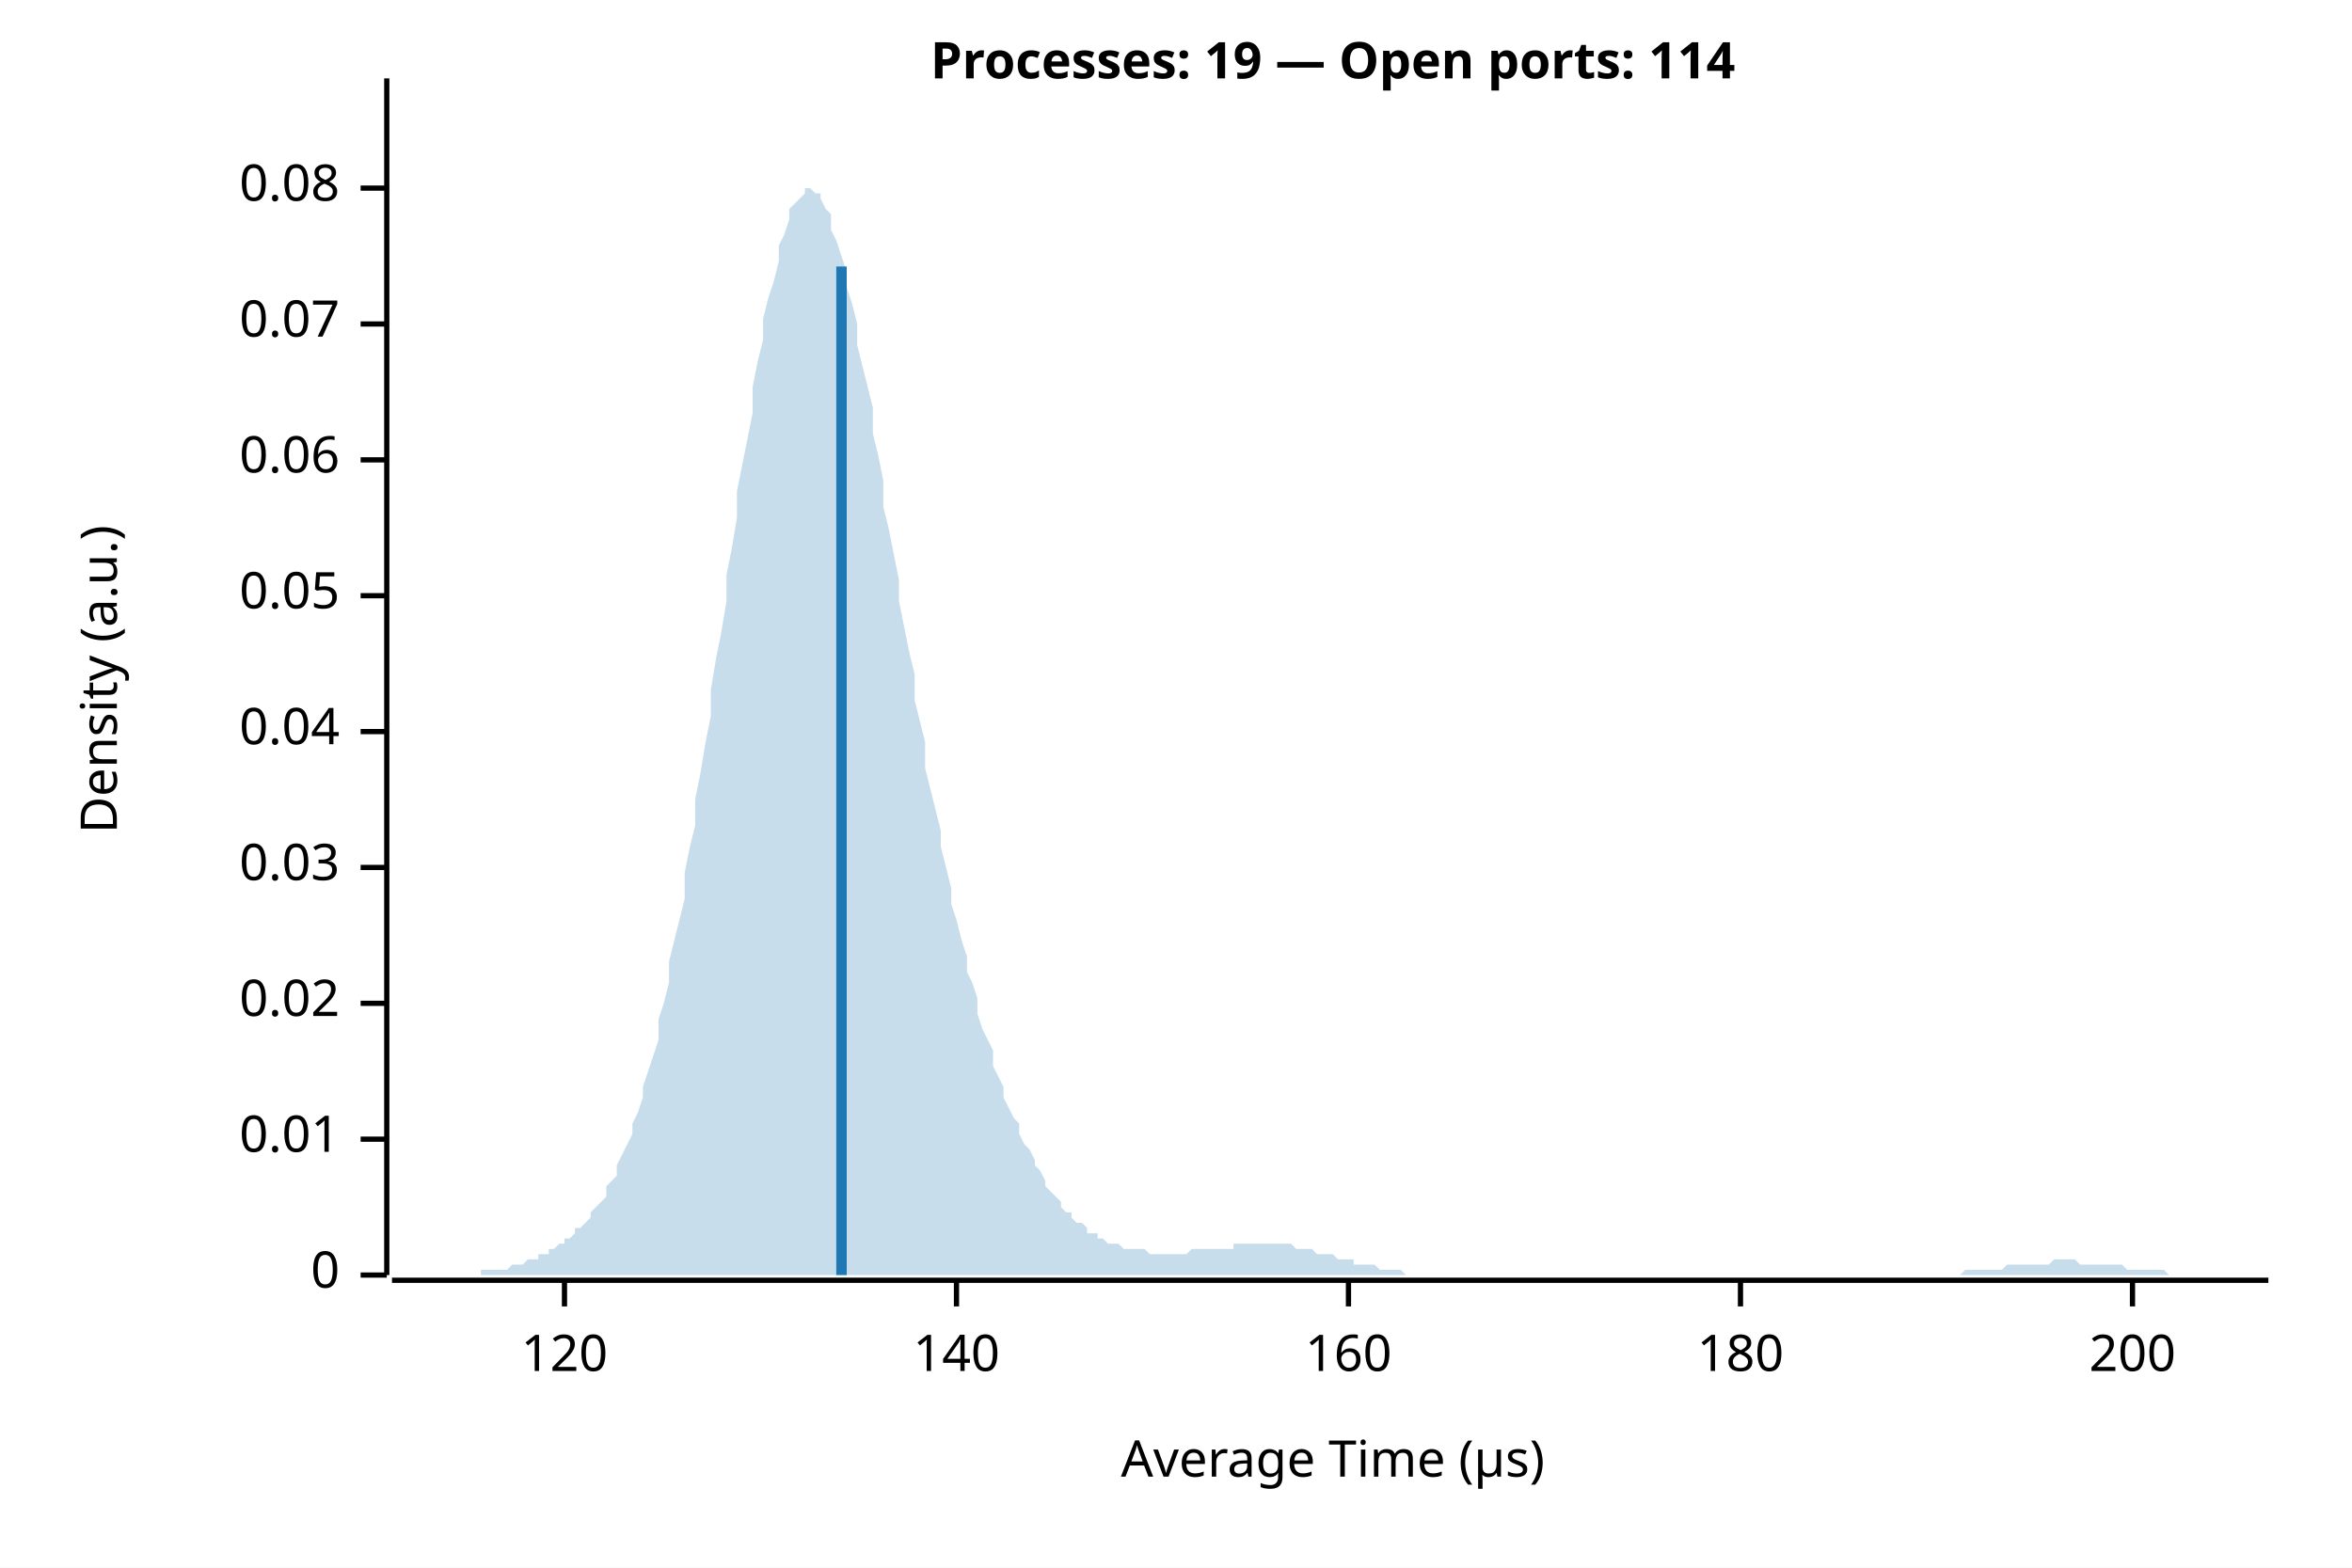
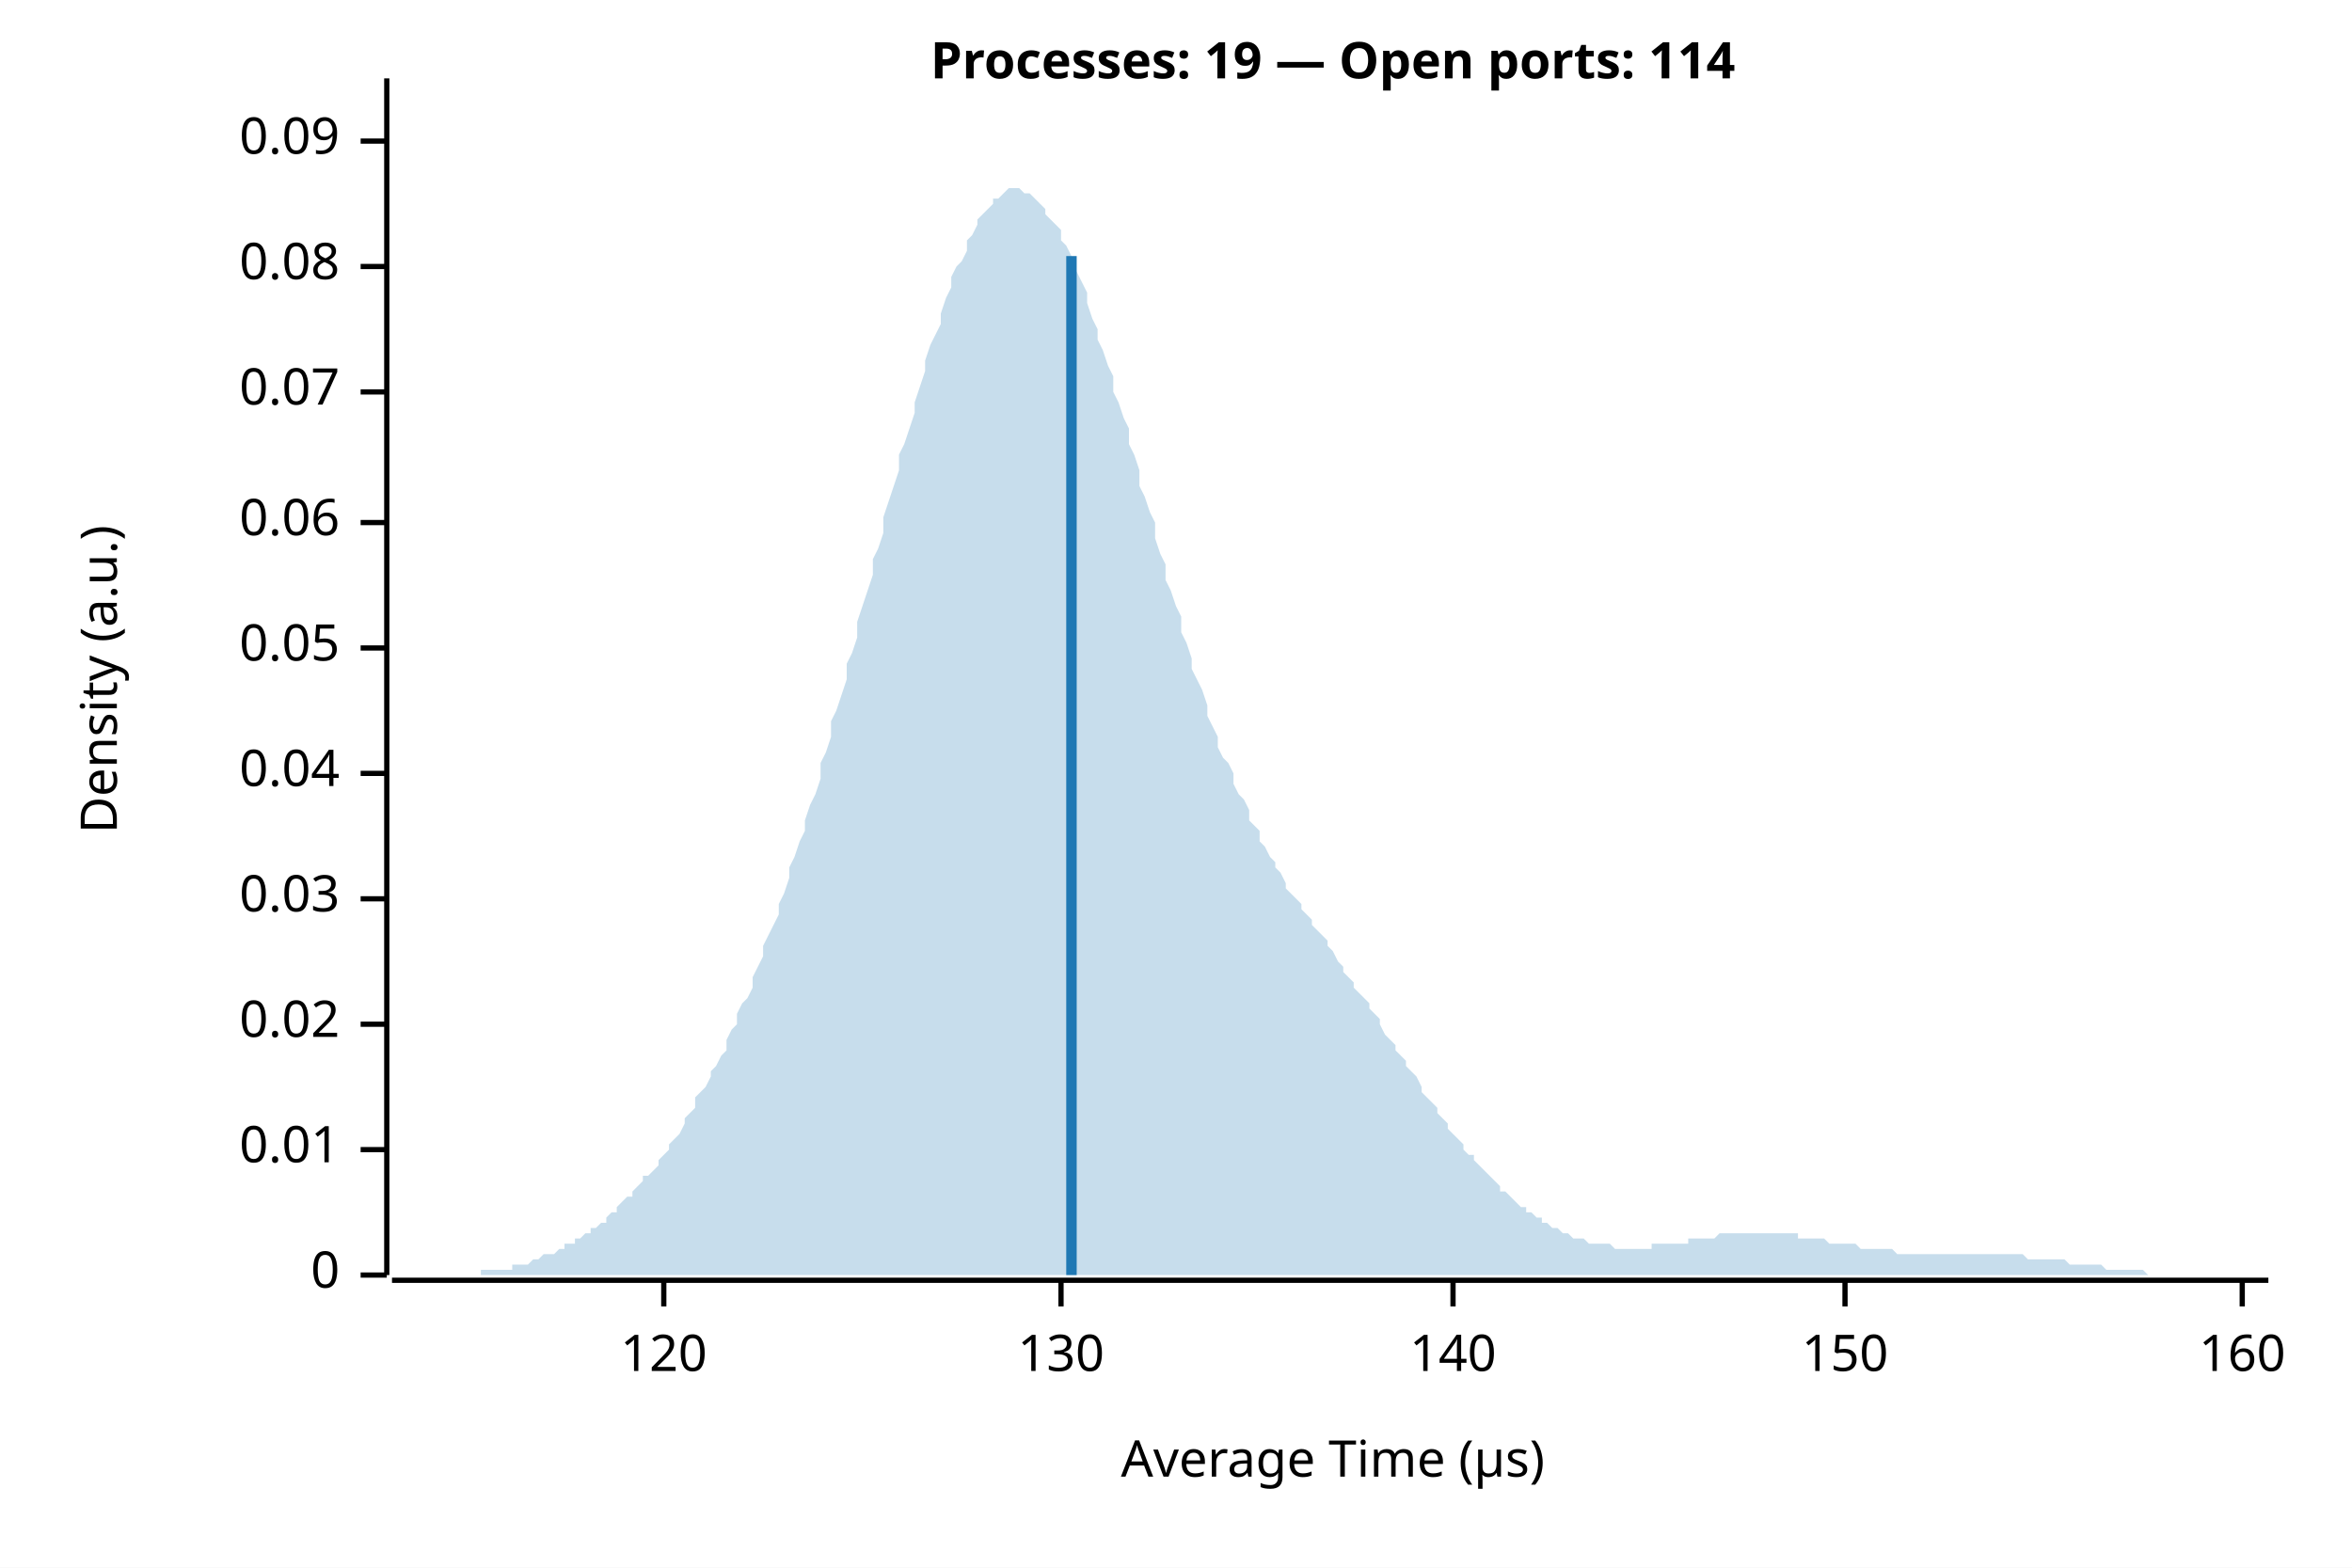
<svg xmlns="http://www.w3.org/2000/svg" width="450" height="300" viewBox="0 0 450 300">
  <rect width="100%" height="100%" fill="white" />
  <text x="255" y="15" font-weight="bold" text-anchor="middle" font-family="sans-serif" font-size="9.677" opacity="1" fill="#000000">Processes: 19 — Open ports: 114</text>
  <text x="15" y="130" dy="0.76em" text-anchor="middle" font-family="sans-serif" font-size="9.677" opacity="1" fill="#000000" transform="rotate(270, 15, 130)">
Density (a.u.)
</text>
  <text x="255" y="285" dy="-0.5ex" text-anchor="middle" font-family="sans-serif" font-size="9.677" opacity="1" fill="#000000">
Average Time (µs)
</text>
  <polyline fill="none" opacity="1" stroke="#000000" stroke-width="1" points="74,15 74,244 " />
  <text x="65" y="244" dy="0.5ex" text-anchor="end" font-family="sans-serif" font-size="9.677" opacity="1" fill="#000000">
0
</text>
  <polyline fill="none" opacity="1" stroke="#000000" stroke-width="1" points="69,244 74,244 " />
-   <text x="65" y="218" dy="0.5ex" text-anchor="end" font-family="sans-serif" font-size="9.677" opacity="1" fill="#000000">
+   <text x="65" y="220" dy="0.5ex" text-anchor="end" font-family="sans-serif" font-size="9.677" opacity="1" fill="#000000">
0.01
</text>
-   <polyline fill="none" opacity="1" stroke="#000000" stroke-width="1" points="69,218 74,218 " />
-   <text x="65" y="192" dy="0.5ex" text-anchor="end" font-family="sans-serif" font-size="9.677" opacity="1" fill="#000000">
+   <polyline fill="none" opacity="1" stroke="#000000" stroke-width="1" points="69,220 74,220 " />
+   <text x="65" y="196" dy="0.5ex" text-anchor="end" font-family="sans-serif" font-size="9.677" opacity="1" fill="#000000">
0.02
</text>
-   <polyline fill="none" opacity="1" stroke="#000000" stroke-width="1" points="69,192 74,192 " />
-   <text x="65" y="166" dy="0.5ex" text-anchor="end" font-family="sans-serif" font-size="9.677" opacity="1" fill="#000000">
+   <polyline fill="none" opacity="1" stroke="#000000" stroke-width="1" points="69,196 74,196 " />
+   <text x="65" y="172" dy="0.5ex" text-anchor="end" font-family="sans-serif" font-size="9.677" opacity="1" fill="#000000">
0.03
</text>
-   <polyline fill="none" opacity="1" stroke="#000000" stroke-width="1" points="69,166 74,166 " />
-   <text x="65" y="140" dy="0.5ex" text-anchor="end" font-family="sans-serif" font-size="9.677" opacity="1" fill="#000000">
+   <polyline fill="none" opacity="1" stroke="#000000" stroke-width="1" points="69,172 74,172 " />
+   <text x="65" y="148" dy="0.5ex" text-anchor="end" font-family="sans-serif" font-size="9.677" opacity="1" fill="#000000">
0.04
</text>
-   <polyline fill="none" opacity="1" stroke="#000000" stroke-width="1" points="69,140 74,140 " />
-   <text x="65" y="114" dy="0.5ex" text-anchor="end" font-family="sans-serif" font-size="9.677" opacity="1" fill="#000000">
+   <polyline fill="none" opacity="1" stroke="#000000" stroke-width="1" points="69,148 74,148 " />
+   <text x="65" y="124" dy="0.5ex" text-anchor="end" font-family="sans-serif" font-size="9.677" opacity="1" fill="#000000">
0.05
</text>
-   <polyline fill="none" opacity="1" stroke="#000000" stroke-width="1" points="69,114 74,114 " />
-   <text x="65" y="88" dy="0.5ex" text-anchor="end" font-family="sans-serif" font-size="9.677" opacity="1" fill="#000000">
+   <polyline fill="none" opacity="1" stroke="#000000" stroke-width="1" points="69,124 74,124 " />
+   <text x="65" y="100" dy="0.5ex" text-anchor="end" font-family="sans-serif" font-size="9.677" opacity="1" fill="#000000">
0.06
</text>
-   <polyline fill="none" opacity="1" stroke="#000000" stroke-width="1" points="69,88 74,88 " />
-   <text x="65" y="62" dy="0.5ex" text-anchor="end" font-family="sans-serif" font-size="9.677" opacity="1" fill="#000000">
+   <polyline fill="none" opacity="1" stroke="#000000" stroke-width="1" points="69,100 74,100 " />
+   <text x="65" y="75" dy="0.5ex" text-anchor="end" font-family="sans-serif" font-size="9.677" opacity="1" fill="#000000">
0.07
</text>
-   <polyline fill="none" opacity="1" stroke="#000000" stroke-width="1" points="69,62 74,62 " />
-   <text x="65" y="36" dy="0.5ex" text-anchor="end" font-family="sans-serif" font-size="9.677" opacity="1" fill="#000000">
+   <polyline fill="none" opacity="1" stroke="#000000" stroke-width="1" points="69,75 74,75 " />
+   <text x="65" y="51" dy="0.5ex" text-anchor="end" font-family="sans-serif" font-size="9.677" opacity="1" fill="#000000">
0.08
</text>
-   <polyline fill="none" opacity="1" stroke="#000000" stroke-width="1" points="69,36 74,36 " />
+   <polyline fill="none" opacity="1" stroke="#000000" stroke-width="1" points="69,51 74,51 " />
+   <text x="65" y="27" dy="0.5ex" text-anchor="end" font-family="sans-serif" font-size="9.677" opacity="1" fill="#000000">
+ 0.09
+ </text>
+   <polyline fill="none" opacity="1" stroke="#000000" stroke-width="1" points="69,27 74,27 " />
  <polyline fill="none" opacity="1" stroke="#000000" stroke-width="1" points="75,245 434,245 " />
-   <text x="108" y="255" dy="0.76em" text-anchor="middle" font-family="sans-serif" font-size="9.677" opacity="1" fill="#000000">
+   <text x="127" y="255" dy="0.76em" text-anchor="middle" font-family="sans-serif" font-size="9.677" opacity="1" fill="#000000">
120
</text>
-   <polyline fill="none" opacity="1" stroke="#000000" stroke-width="1" points="108,245 108,250 " />
-   <text x="183" y="255" dy="0.76em" text-anchor="middle" font-family="sans-serif" font-size="9.677" opacity="1" fill="#000000">
+   <polyline fill="none" opacity="1" stroke="#000000" stroke-width="1" points="127,245 127,250 " />
+   <text x="203" y="255" dy="0.76em" text-anchor="middle" font-family="sans-serif" font-size="9.677" opacity="1" fill="#000000">
+ 130
+ </text>
+   <polyline fill="none" opacity="1" stroke="#000000" stroke-width="1" points="203,245 203,250 " />
+   <text x="278" y="255" dy="0.76em" text-anchor="middle" font-family="sans-serif" font-size="9.677" opacity="1" fill="#000000">
140
</text>
-   <polyline fill="none" opacity="1" stroke="#000000" stroke-width="1" points="183,245 183,250 " />
-   <text x="258" y="255" dy="0.76em" text-anchor="middle" font-family="sans-serif" font-size="9.677" opacity="1" fill="#000000">
+   <polyline fill="none" opacity="1" stroke="#000000" stroke-width="1" points="278,245 278,250 " />
+   <text x="353" y="255" dy="0.76em" text-anchor="middle" font-family="sans-serif" font-size="9.677" opacity="1" fill="#000000">
+ 150
+ </text>
+   <polyline fill="none" opacity="1" stroke="#000000" stroke-width="1" points="353,245 353,250 " />
+   <text x="429" y="255" dy="0.76em" text-anchor="middle" font-family="sans-serif" font-size="9.677" opacity="1" fill="#000000">
160
</text>
-   <polyline fill="none" opacity="1" stroke="#000000" stroke-width="1" points="258,245 258,250 " />
-   <text x="333" y="255" dy="0.76em" text-anchor="middle" font-family="sans-serif" font-size="9.677" opacity="1" fill="#000000">
- 180
- </text>
-   <polyline fill="none" opacity="1" stroke="#000000" stroke-width="1" points="333,245 333,250 " />
-   <text x="408" y="255" dy="0.76em" text-anchor="middle" font-family="sans-serif" font-size="9.677" opacity="1" fill="#000000">
- 200
- </text>
-   <polyline fill="none" opacity="1" stroke="#000000" stroke-width="1" points="408,245 408,250 " />
-   <polygon opacity="0.25" fill="#1F78B4" points="75,244 75,244 76,244 77,244 77,244 78,244 79,244 80,244 80,244 81,244 82,244 82,244 83,244 84,244 85,244 85,244 86,244 87,244 87,244 88,244 89,244 90,244 90,244 91,244 92,244 92,243 93,243 94,243 95,243 95,243 96,243 97,243 98,242 98,242 99,242 100,242 100,242 101,241 102,241 103,241 103,240 104,240 105,240 105,239 106,239 107,238 108,238 108,237 109,237 110,236 110,235 111,235 112,234 113,233 113,232 114,231 115,230 116,229 116,227 117,226 118,225 118,223 119,221 120,219 121,217 121,215 122,213 123,210 123,208 124,205 125,202 126,199 126,195 127,192 128,188 128,184 129,180 130,176 131,172 131,167 132,162 133,158 133,153 134,148 135,142 136,137 136,132 137,126 138,121 139,115 139,110 140,105 141,99 141,94 142,89 143,84 144,79 144,74 145,69 146,65 146,61 147,57 148,54 149,50 149,47 150,45 151,42 151,40 152,39 153,38 154,37 154,36 155,36 156,37 157,37 157,38 158,40 159,41 159,44 160,46 161,49 162,52 162,55 163,58 164,62 164,66 165,70 166,74 167,78 167,83 168,87 169,92 169,97 170,101 171,106 172,111 172,115 173,120 174,125 175,129 175,134 176,138 177,142 177,147 178,151 179,155 180,159 180,162 181,166 182,170 182,173 183,176 184,180 185,183 185,186 186,188 187,191 187,194 188,197 189,199 190,201 190,204 191,206 192,208 192,210 193,212 194,214 195,215 195,217 196,219 197,220 198,222 198,223 199,224 200,226 200,227 201,228 202,229 203,230 203,231 204,232 205,232 205,233 206,234 207,234 208,235 208,236 209,236 210,236 210,237 211,237 212,238 213,238 213,238 214,238 215,239 216,239 216,239 217,239 218,239 218,239 219,239 220,240 221,240 221,240 222,240 223,240 223,240 224,240 225,240 226,240 226,240 227,240 228,239 228,239 229,239 230,239 231,239 231,239 232,239 233,239 233,239 234,239 235,239 236,239 236,238 237,238 238,238 239,238 239,238 240,238 241,238 241,238 242,238 243,238 244,238 244,238 245,238 246,238 246,238 247,238 248,239 249,239 249,239 250,239 251,239 251,239 252,240 253,240 254,240 254,240 255,240 256,241 257,241 257,241 258,241 259,241 259,242 260,242 261,242 262,242 262,242 263,242 264,243 264,243 265,243 266,243 267,243 267,243 268,243 269,244 269,244 270,244 271,244 272,244 272,244 273,244 274,244 275,244 275,244 276,244 277,244 277,244 278,244 279,244 280,244 280,244 281,244 282,244 282,244 283,244 284,244 285,244 285,244 286,244 287,244 287,244 288,244 289,244 290,244 290,244 291,244 292,244 292,244 293,244 294,244 295,244 295,244 296,244 297,244 298,244 298,244 299,244 300,244 300,244 301,244 302,244 303,244 303,244 304,244 305,244 305,244 306,244 307,244 308,244 308,244 309,244 310,244 310,244 311,244 312,244 313,244 313,244 314,244 315,244 316,244 316,244 317,244 318,244 318,244 319,244 320,244 321,244 321,244 322,244 323,244 323,244 324,244 325,244 326,244 326,244 327,244 328,244 328,244 329,244 330,244 331,244 331,244 332,244 333,244 333,244 334,244 335,244 336,244 336,244 337,244 338,244 339,244 339,244 340,244 341,244 341,244 342,244 343,244 344,244 344,244 345,244 346,244 346,244 347,244 348,244 349,244 349,244 350,244 351,244 351,244 352,244 353,244 354,244 354,244 355,244 356,244 357,244 357,244 358,244 359,244 359,244 360,244 361,244 362,244 362,244 363,244 364,244 364,244 365,244 366,244 367,244 367,244 368,244 369,244 369,244 370,244 371,244 372,244 372,244 373,244 374,244 375,244 375,244 376,243 377,243 377,243 378,243 379,243 380,243 380,243 381,243 382,243 382,243 383,243 384,242 385,242 385,242 386,242 387,242 387,242 388,242 389,242 390,242 390,242 391,242 392,242 392,242 393,241 394,241 395,241 395,241 396,241 397,241 398,242 398,242 399,242 400,242 400,242 401,242 402,242 403,242 403,242 404,242 405,242 405,242 406,242 407,243 408,243 408,243 409,243 410,243 410,243 411,243 412,243 413,243 413,243 414,243 415,244 416,244 416,244 417,244 418,244 418,244 419,244 420,244 421,244 421,244 422,244 423,244 423,244 424,244 425,244 426,244 426,244 427,244 428,244 428,244 429,244 430,244 431,244 431,244 432,244 433,244 434,244 434,244 75,244 " />
-   <polyline fill="none" opacity="1" stroke="#1F78B4" stroke-width="2" points="161,244 161,51 " />
+   <polyline fill="none" opacity="1" stroke="#000000" stroke-width="1" points="429,245 429,250 " />
+   <polygon opacity="0.25" fill="#1F78B4" points="75,244 75,244 76,244 77,244 77,244 78,244 79,244 80,244 80,244 81,244 82,244 82,244 83,244 84,244 85,244 85,244 86,244 87,244 87,244 88,244 89,244 90,244 90,244 91,244 92,244 92,243 93,243 94,243 95,243 95,243 96,243 97,243 98,243 98,242 99,242 100,242 100,242 101,242 102,241 103,241 103,241 104,240 105,240 105,240 106,240 107,239 108,239 108,238 109,238 110,238 110,237 111,237 112,236 113,236 113,235 114,235 115,234 116,234 116,233 117,232 118,232 118,231 119,230 120,229 121,229 121,228 122,227 123,226 123,225 124,225 125,224 126,223 126,222 127,221 128,220 128,219 129,218 130,217 131,215 131,214 132,213 133,212 133,210 134,209 135,208 136,206 136,205 137,204 138,202 139,201 139,199 140,197 141,196 141,194 142,192 143,191 144,189 144,187 145,185 146,183 146,181 147,179 148,177 149,175 149,173 150,171 151,168 151,166 152,164 153,161 154,159 154,157 155,154 156,152 157,149 157,146 158,144 159,141 159,138 160,136 161,133 162,130 162,127 163,125 164,122 164,119 165,116 166,113 167,110 167,107 168,105 169,102 169,99 170,96 171,93 172,90 172,87 173,85 174,82 175,79 175,77 176,74 177,71 177,69 178,66 179,64 180,62 180,60 181,57 182,55 182,53 183,51 184,50 185,48 185,46 186,45 187,43 187,42 188,41 189,40 190,39 190,38 191,38 192,37 192,37 193,36 194,36 195,36 195,36 196,37 197,37 198,38 198,38 199,39 200,40 200,41 201,42 202,43 203,44 203,46 204,47 205,49 205,51 206,52 207,54 208,56 208,58 209,61 210,63 210,65 211,67 212,70 213,72 213,75 214,77 215,80 216,82 216,85 217,87 218,90 218,93 219,95 220,98 221,100 221,103 222,106 223,108 223,111 224,113 225,116 226,118 226,121 227,123 228,126 228,128 229,130 230,132 231,135 231,137 232,139 233,141 233,143 234,145 235,146 236,148 236,150 237,152 238,153 239,155 239,157 240,158 241,159 241,161 242,162 243,164 244,165 244,166 245,167 246,169 246,170 247,171 248,172 249,173 249,174 250,175 251,176 251,177 252,178 253,179 254,180 254,181 255,182 256,184 257,185 257,186 258,187 259,188 259,189 260,190 261,191 262,192 262,193 263,194 264,195 264,196 265,198 266,199 267,200 267,201 268,202 269,203 269,204 270,205 271,206 272,208 272,209 273,210 274,211 275,212 275,213 276,214 277,215 277,216 278,217 279,218 280,219 280,220 281,221 282,221 282,222 283,223 284,224 285,225 285,225 286,226 287,227 287,228 288,228 289,229 290,230 290,230 291,231 292,231 292,232 293,232 294,233 295,233 295,234 296,234 297,235 298,235 298,235 299,236 300,236 300,236 301,237 302,237 303,237 303,237 304,238 305,238 305,238 306,238 307,238 308,238 308,238 309,239 310,239 310,239 311,239 312,239 313,239 313,239 314,239 315,239 316,239 316,238 317,238 318,238 318,238 319,238 320,238 321,238 321,238 322,238 323,238 323,237 324,237 325,237 326,237 326,237 327,237 328,237 328,237 329,236 330,236 331,236 331,236 332,236 333,236 333,236 334,236 335,236 336,236 336,236 337,236 338,236 339,236 339,236 340,236 341,236 341,236 342,236 343,236 344,236 344,237 345,237 346,237 346,237 347,237 348,237 349,237 349,237 350,238 351,238 351,238 352,238 353,238 354,238 354,238 355,238 356,239 357,239 357,239 358,239 359,239 359,239 360,239 361,239 362,239 362,239 363,240 364,240 364,240 365,240 366,240 367,240 367,240 368,240 369,240 369,240 370,240 371,240 372,240 372,240 373,240 374,240 375,240 375,240 376,240 377,240 377,240 378,240 379,240 380,240 380,240 381,240 382,240 382,240 383,240 384,240 385,240 385,240 386,240 387,240 387,240 388,241 389,241 390,241 390,241 391,241 392,241 392,241 393,241 394,241 395,241 395,241 396,242 397,242 398,242 398,242 399,242 400,242 400,242 401,242 402,242 403,243 403,243 404,243 405,243 405,243 406,243 407,243 408,243 408,243 409,243 410,243 410,243 411,244 412,244 413,244 413,244 414,244 415,244 416,244 416,244 417,244 418,244 418,244 419,244 420,244 421,244 421,244 422,244 423,244 423,244 424,244 425,244 426,244 426,244 427,244 428,244 428,244 429,244 430,244 431,244 431,244 432,244 433,244 434,244 434,244 75,244 " />
+   <polyline fill="none" opacity="1" stroke="#1F78B4" stroke-width="2" points="205,244 205,49 " />
</svg>
